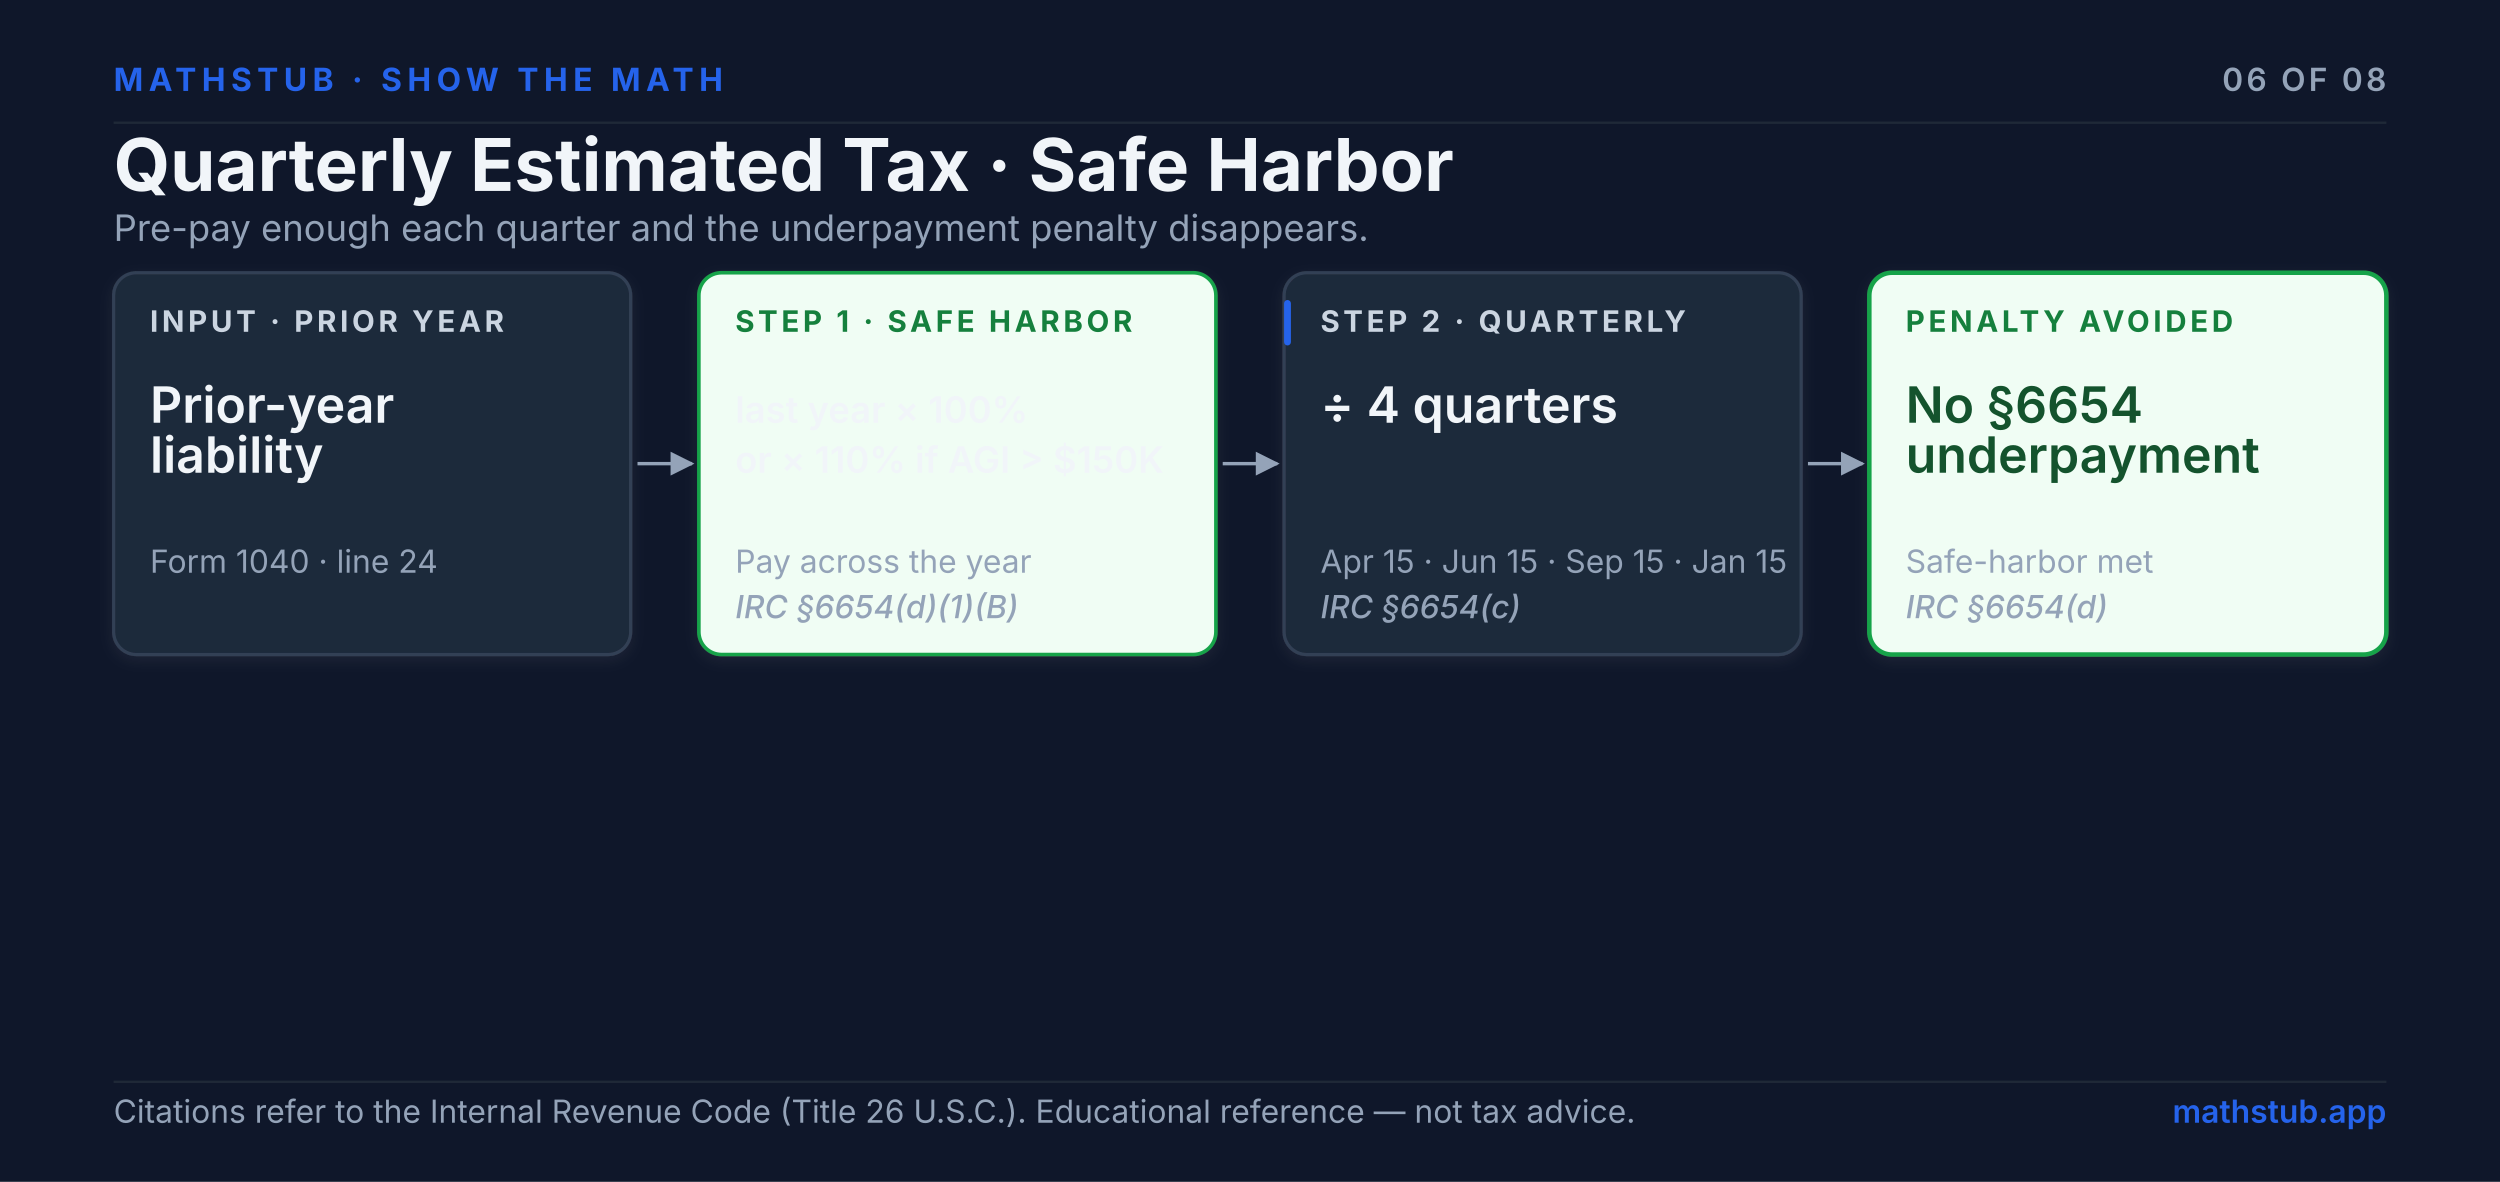
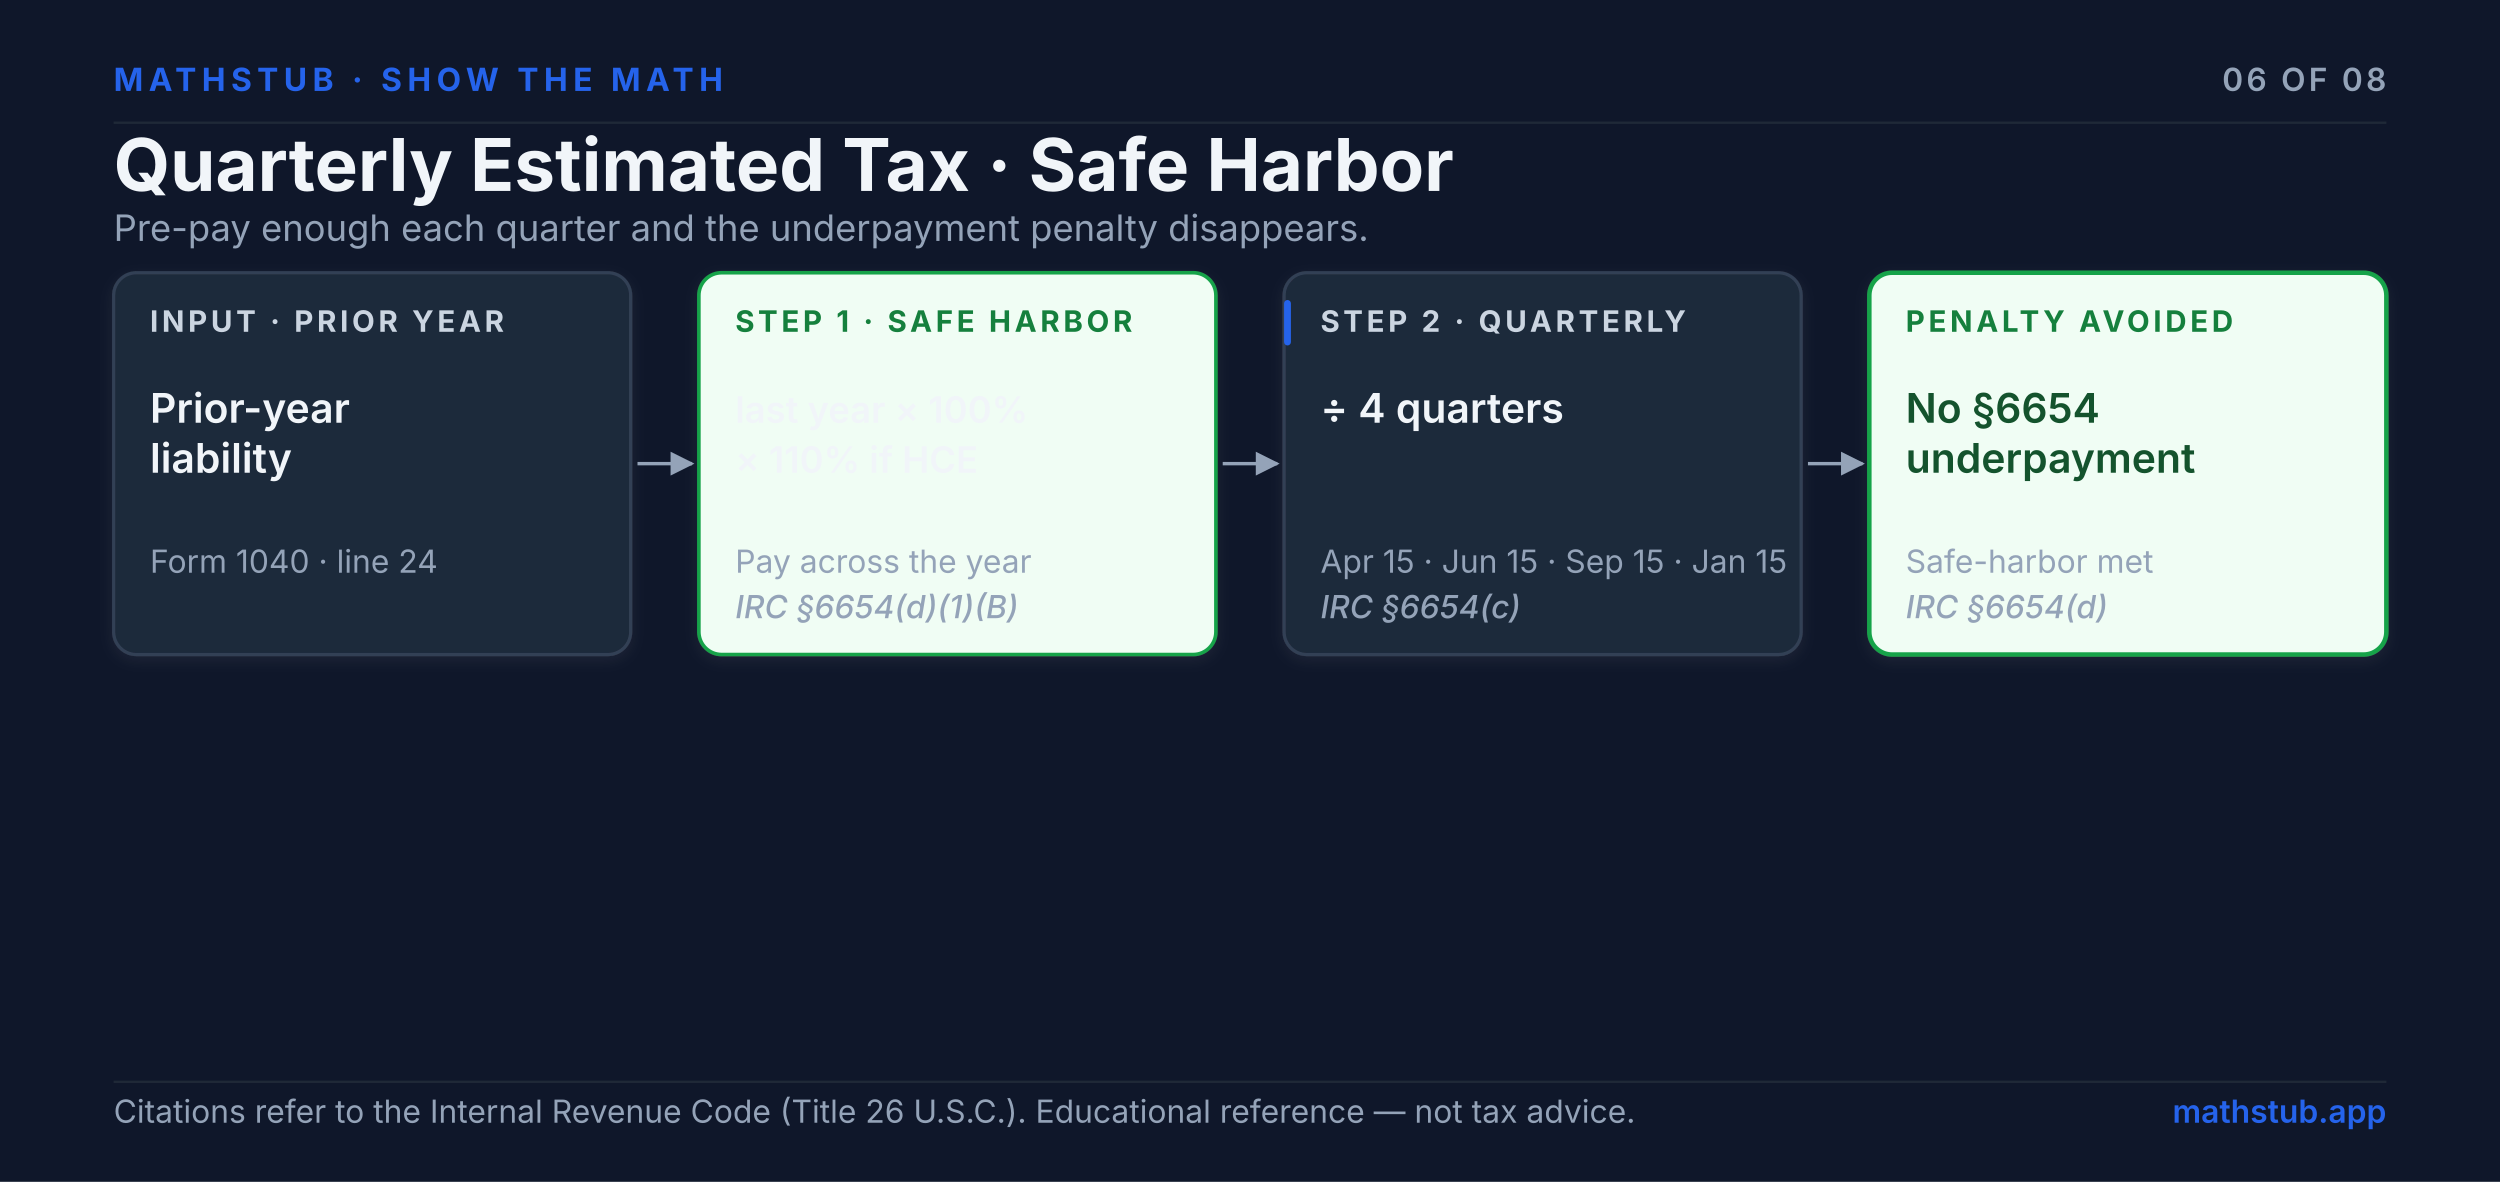
<svg xmlns="http://www.w3.org/2000/svg" viewBox="0 0 1100 520" width="1100" height="520" font-family="Inter, system-ui, -apple-system, 'Segoe UI', sans-serif">
  <defs>
    <marker id="arrow" viewBox="0 0 10 10" refX="9" refY="5" markerWidth="7" markerHeight="7" orient="auto-start-reverse">
      <path d="M0,0 L10,5 L0,10 z" fill="#94a3b8" />
    </marker>
    <filter id="boxShadow" x="-5%" y="-5%" width="110%" height="115%">
      <feDropShadow dx="0" dy="2" stdDeviation="3" flood-color="#f1f5f9" flood-opacity="0.06" />
    </filter>
  </defs>
  <rect width="1100" height="520" fill="#0f172a" />
  <text x="50" y="40" font-size="14" font-weight="700" fill="#2563eb" letter-spacing="2.4">MATHSTUB · SHOW THE MATH</text>
  <text x="1050" y="40" font-size="14" font-weight="600" fill="#94a3b8" text-anchor="end" letter-spacing="1.4">06 OF 08</text>
  <line x1="50" y1="54" x2="1050" y2="54" stroke="#1f2937" stroke-width="1" />
  <text x="50" y="84" font-size="32" font-weight="700" fill="#f1f5f9">Quarterly Estimated Tax · Safe Harbor</text>
  <text x="50" y="106" font-size="16" font-weight="400" fill="#94a3b8">Pre-pay enough each quarter and the underpayment penalty disappears.</text>
  <rect x="50" y="120" width="227.5" height="168" rx="10" fill="#1e293b" stroke="#334155" stroke-width="1.4" filter="url(#boxShadow)" />
  <text x="66" y="146" font-size="13" font-weight="700" fill="#cbd5e1" letter-spacing="1.6">INPUT · PRIOR YEAR</text>
-   <text x="66" y="186" font-size="22" font-weight="600" fill="#f1f5f9">Prior-year</text>
-   <text x="66" y="208" font-size="22" font-weight="600" fill="#f1f5f9">liability</text>
+   <text x="66" y="186" font-size="18" font-weight="600" fill="#f1f5f9">Prior-year</text>
+   <text x="66" y="208" font-size="18" font-weight="600" fill="#f1f5f9">liability</text>
  <text x="66" y="252" font-size="14" font-weight="400" fill="#94a3b8">Form 1040 · line 24</text>
  <line x1="280.5" y1="204" x2="304.5" y2="204" stroke="#94a3b8" stroke-width="1.5" marker-end="url(#arrow)" />
  <rect x="307.5" y="120" width="227.5" height="168" rx="10" fill="#f0fdf4" stroke="#16a34a" stroke-width="1.6" filter="url(#boxShadow)" />
  <text x="323.5" y="146" font-size="13" font-weight="700" fill="#15803d" letter-spacing="1.6">STEP 1 · SAFE HARBOR</text>
  <text x="323.5" y="186" font-size="16" font-weight="600" fill="#f1f5f9">last year × 100%</text>
-   <text x="323.5" y="208" font-size="16" font-weight="600" fill="#f1f5f9">or × 110% if AGI &gt; $150K</text>
+   <text x="323.5" y="208" font-size="16" font-weight="600" fill="#f1f5f9">× 110% if HCE</text>
  <text x="323.5" y="252" font-size="14" font-weight="400" fill="#94a3b8">Pay across the year</text>
  <text x="323.5" y="272" font-size="14" font-style="italic" font-weight="500" fill="#94a3b8">IRC §6654(d)(1)(B)</text>
  <line x1="538" y1="204" x2="562" y2="204" stroke="#94a3b8" stroke-width="1.5" marker-end="url(#arrow)" />
  <rect x="565" y="120" width="227.5" height="168" rx="10" fill="#1e293b" stroke="#334155" stroke-width="1.4" filter="url(#boxShadow)" />
  <rect x="565" y="132" width="3" height="20" rx="1.5" fill="#2563eb" />
  <text x="581" y="146" font-size="13" font-weight="700" fill="#cbd5e1" letter-spacing="1.6">STEP 2 · QUARTERLY</text>
-   <text x="581" y="186" font-size="22" font-weight="600" fill="#f1f5f9">÷ 4 quarters</text>
+   <text x="581" y="186" font-size="18" font-weight="600" fill="#f1f5f9">÷ 4 quarters</text>
  <text x="581" y="252" font-size="14" font-weight="400" fill="#94a3b8">Apr 15 · Jun 15 · Sep 15 · Jan 15</text>
  <text x="581" y="272" font-size="14" font-style="italic" font-weight="500" fill="#94a3b8">IRC §6654(c)</text>
  <line x1="795.5" y1="204" x2="819.5" y2="204" stroke="#94a3b8" stroke-width="1.5" marker-end="url(#arrow)" />
  <rect x="822.5" y="120" width="227.5" height="168" rx="10" fill="#f0fdf4" stroke="#16a34a" stroke-width="2" filter="url(#boxShadow)" />
  <text x="838.5" y="146" font-size="13" font-weight="700" fill="#15803d" letter-spacing="1.6">PENALTY AVOIDED</text>
-   <text x="838.5" y="186" font-size="22" font-weight="600" fill="#14532d">No §6654</text>
-   <text x="838.5" y="208" font-size="22" font-weight="600" fill="#14532d">underpayment</text>
+   <text x="838.5" y="186" font-size="18" font-weight="600" fill="#14532d">No §6654</text>
+   <text x="838.5" y="208" font-size="18" font-weight="600" fill="#14532d">underpayment</text>
  <text x="838.5" y="252" font-size="14" font-weight="400" fill="#94a3b8">Safe-harbor met</text>
  <text x="838.5" y="272" font-size="14" font-style="italic" font-weight="500" fill="#94a3b8">IRC §6654(d)</text>
  <line x1="50" y1="476" x2="1050" y2="476" stroke="#1f2937" stroke-width="1" />
  <text x="50" y="494" font-size="14" fill="#94a3b8">Citations refer to the Internal Revenue Code (Title 26 U.S.C.). Educational reference — not tax advice.</text>
  <text x="1050" y="494" font-size="14" font-weight="600" fill="#2563eb" text-anchor="end">mathstub.app</text>
</svg>
